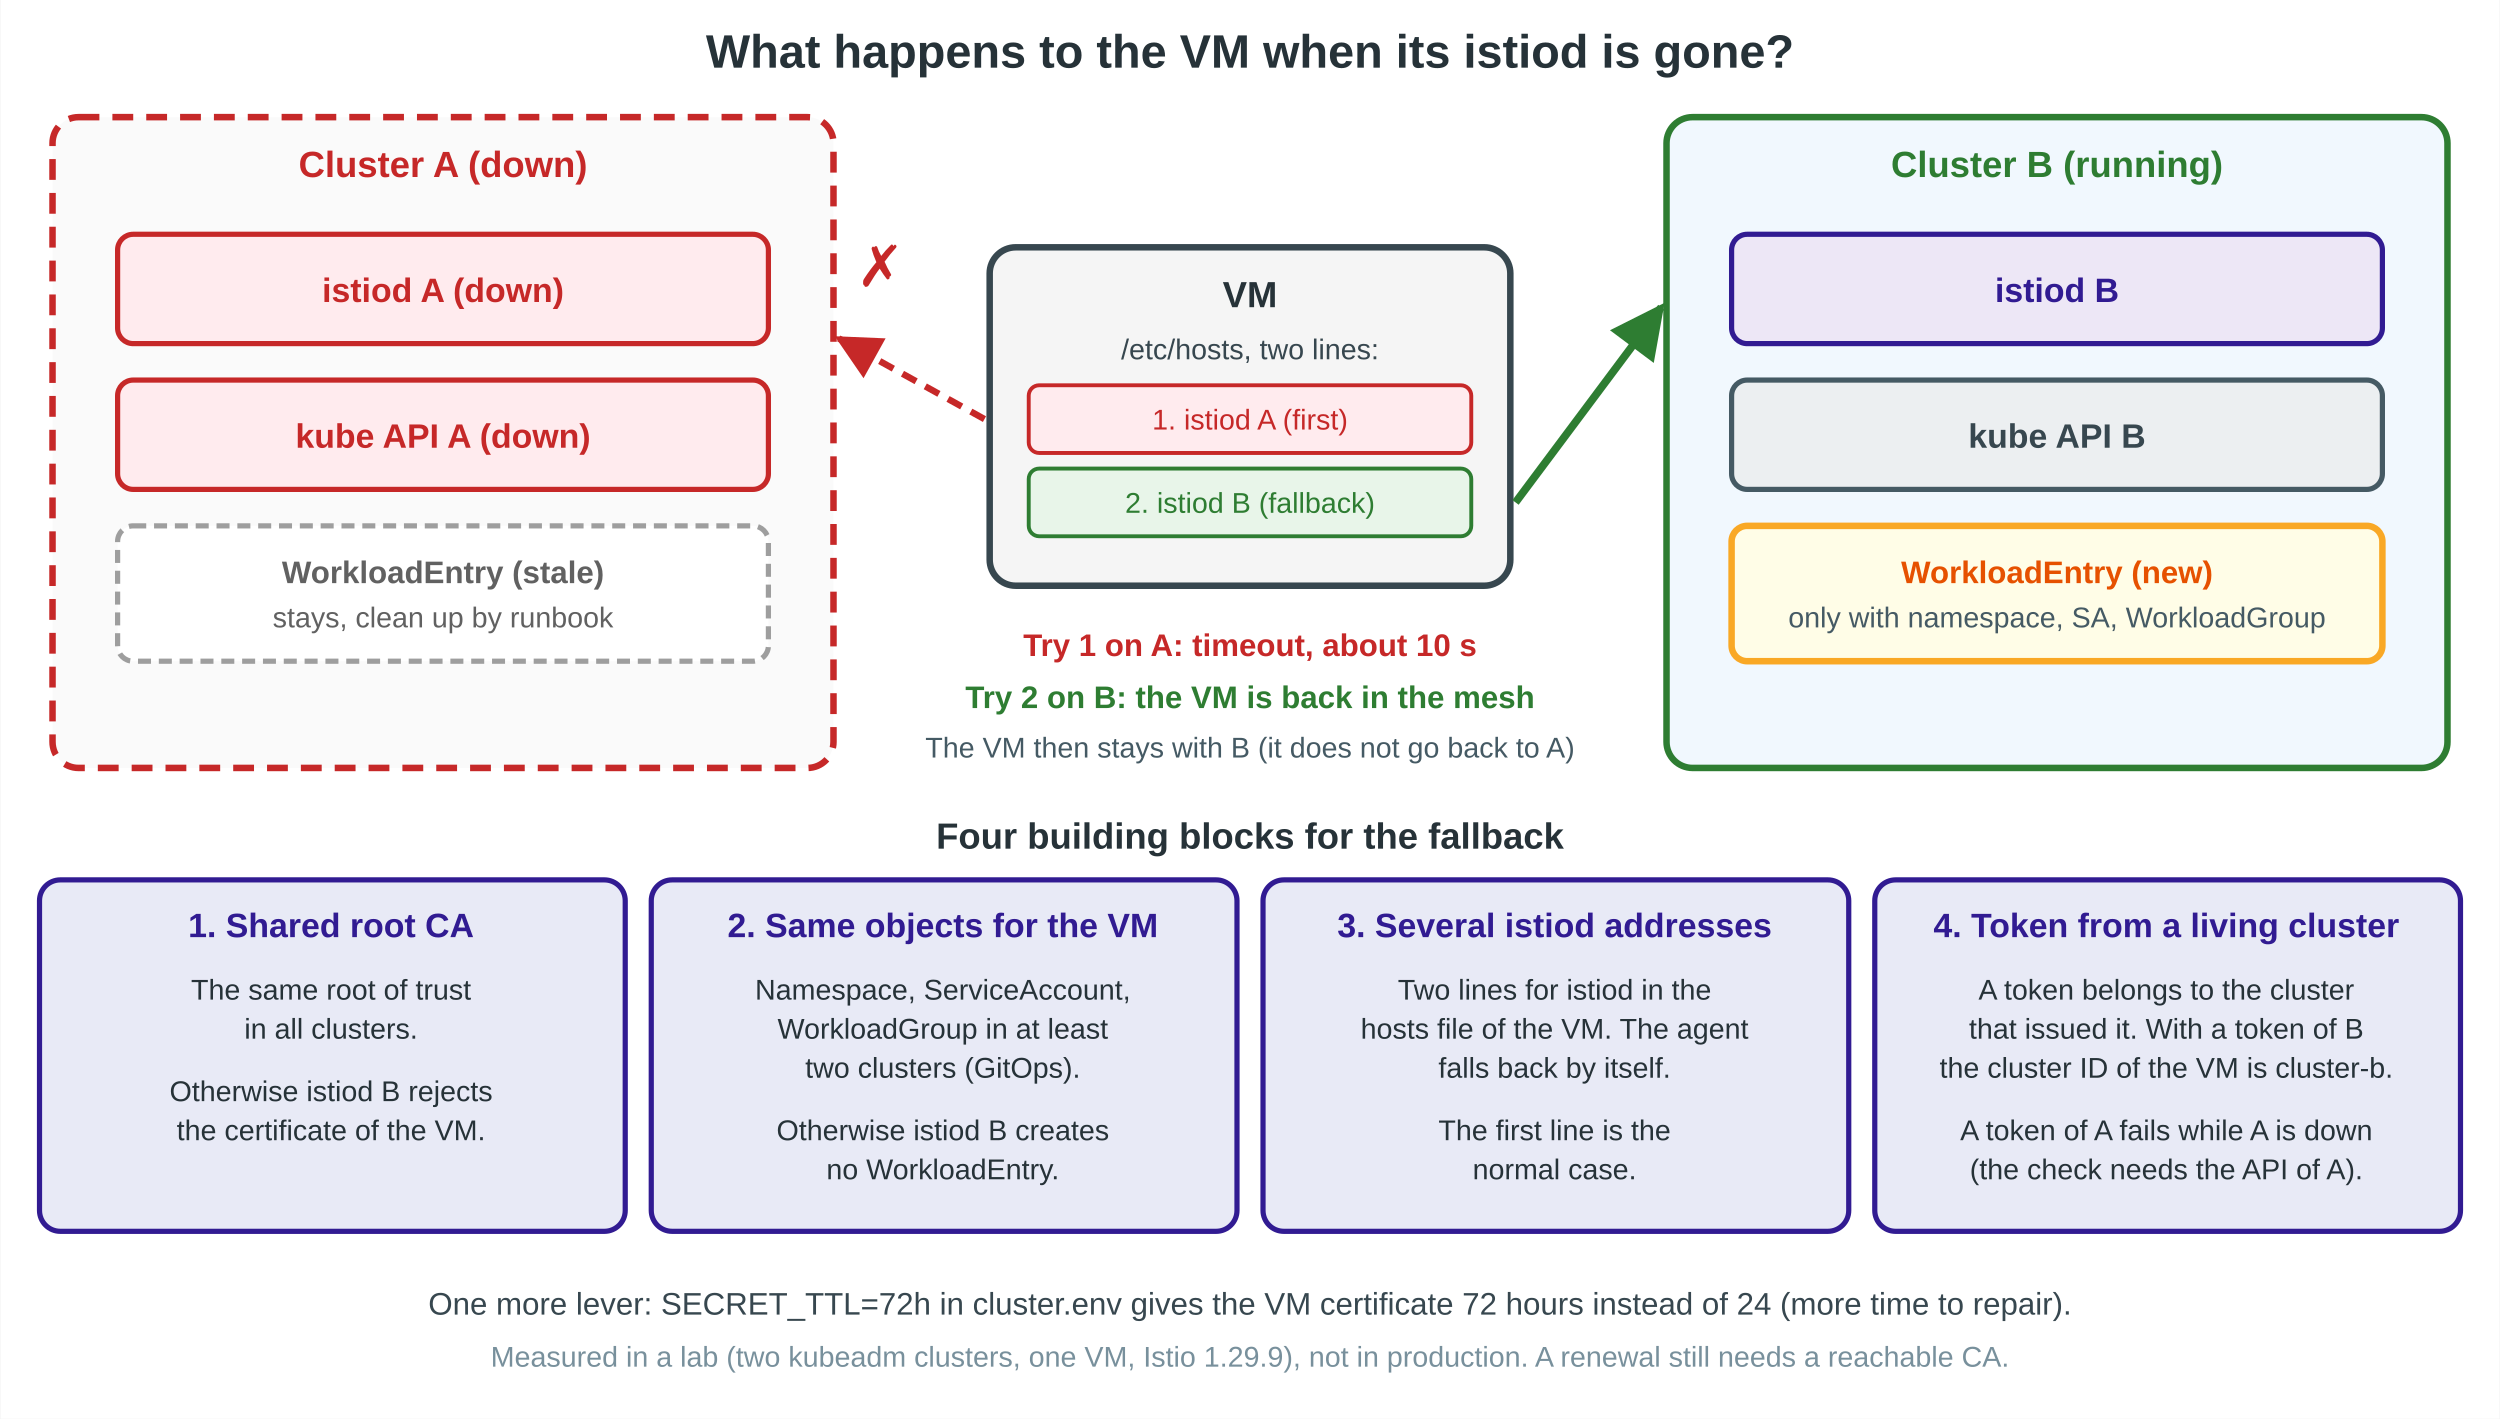
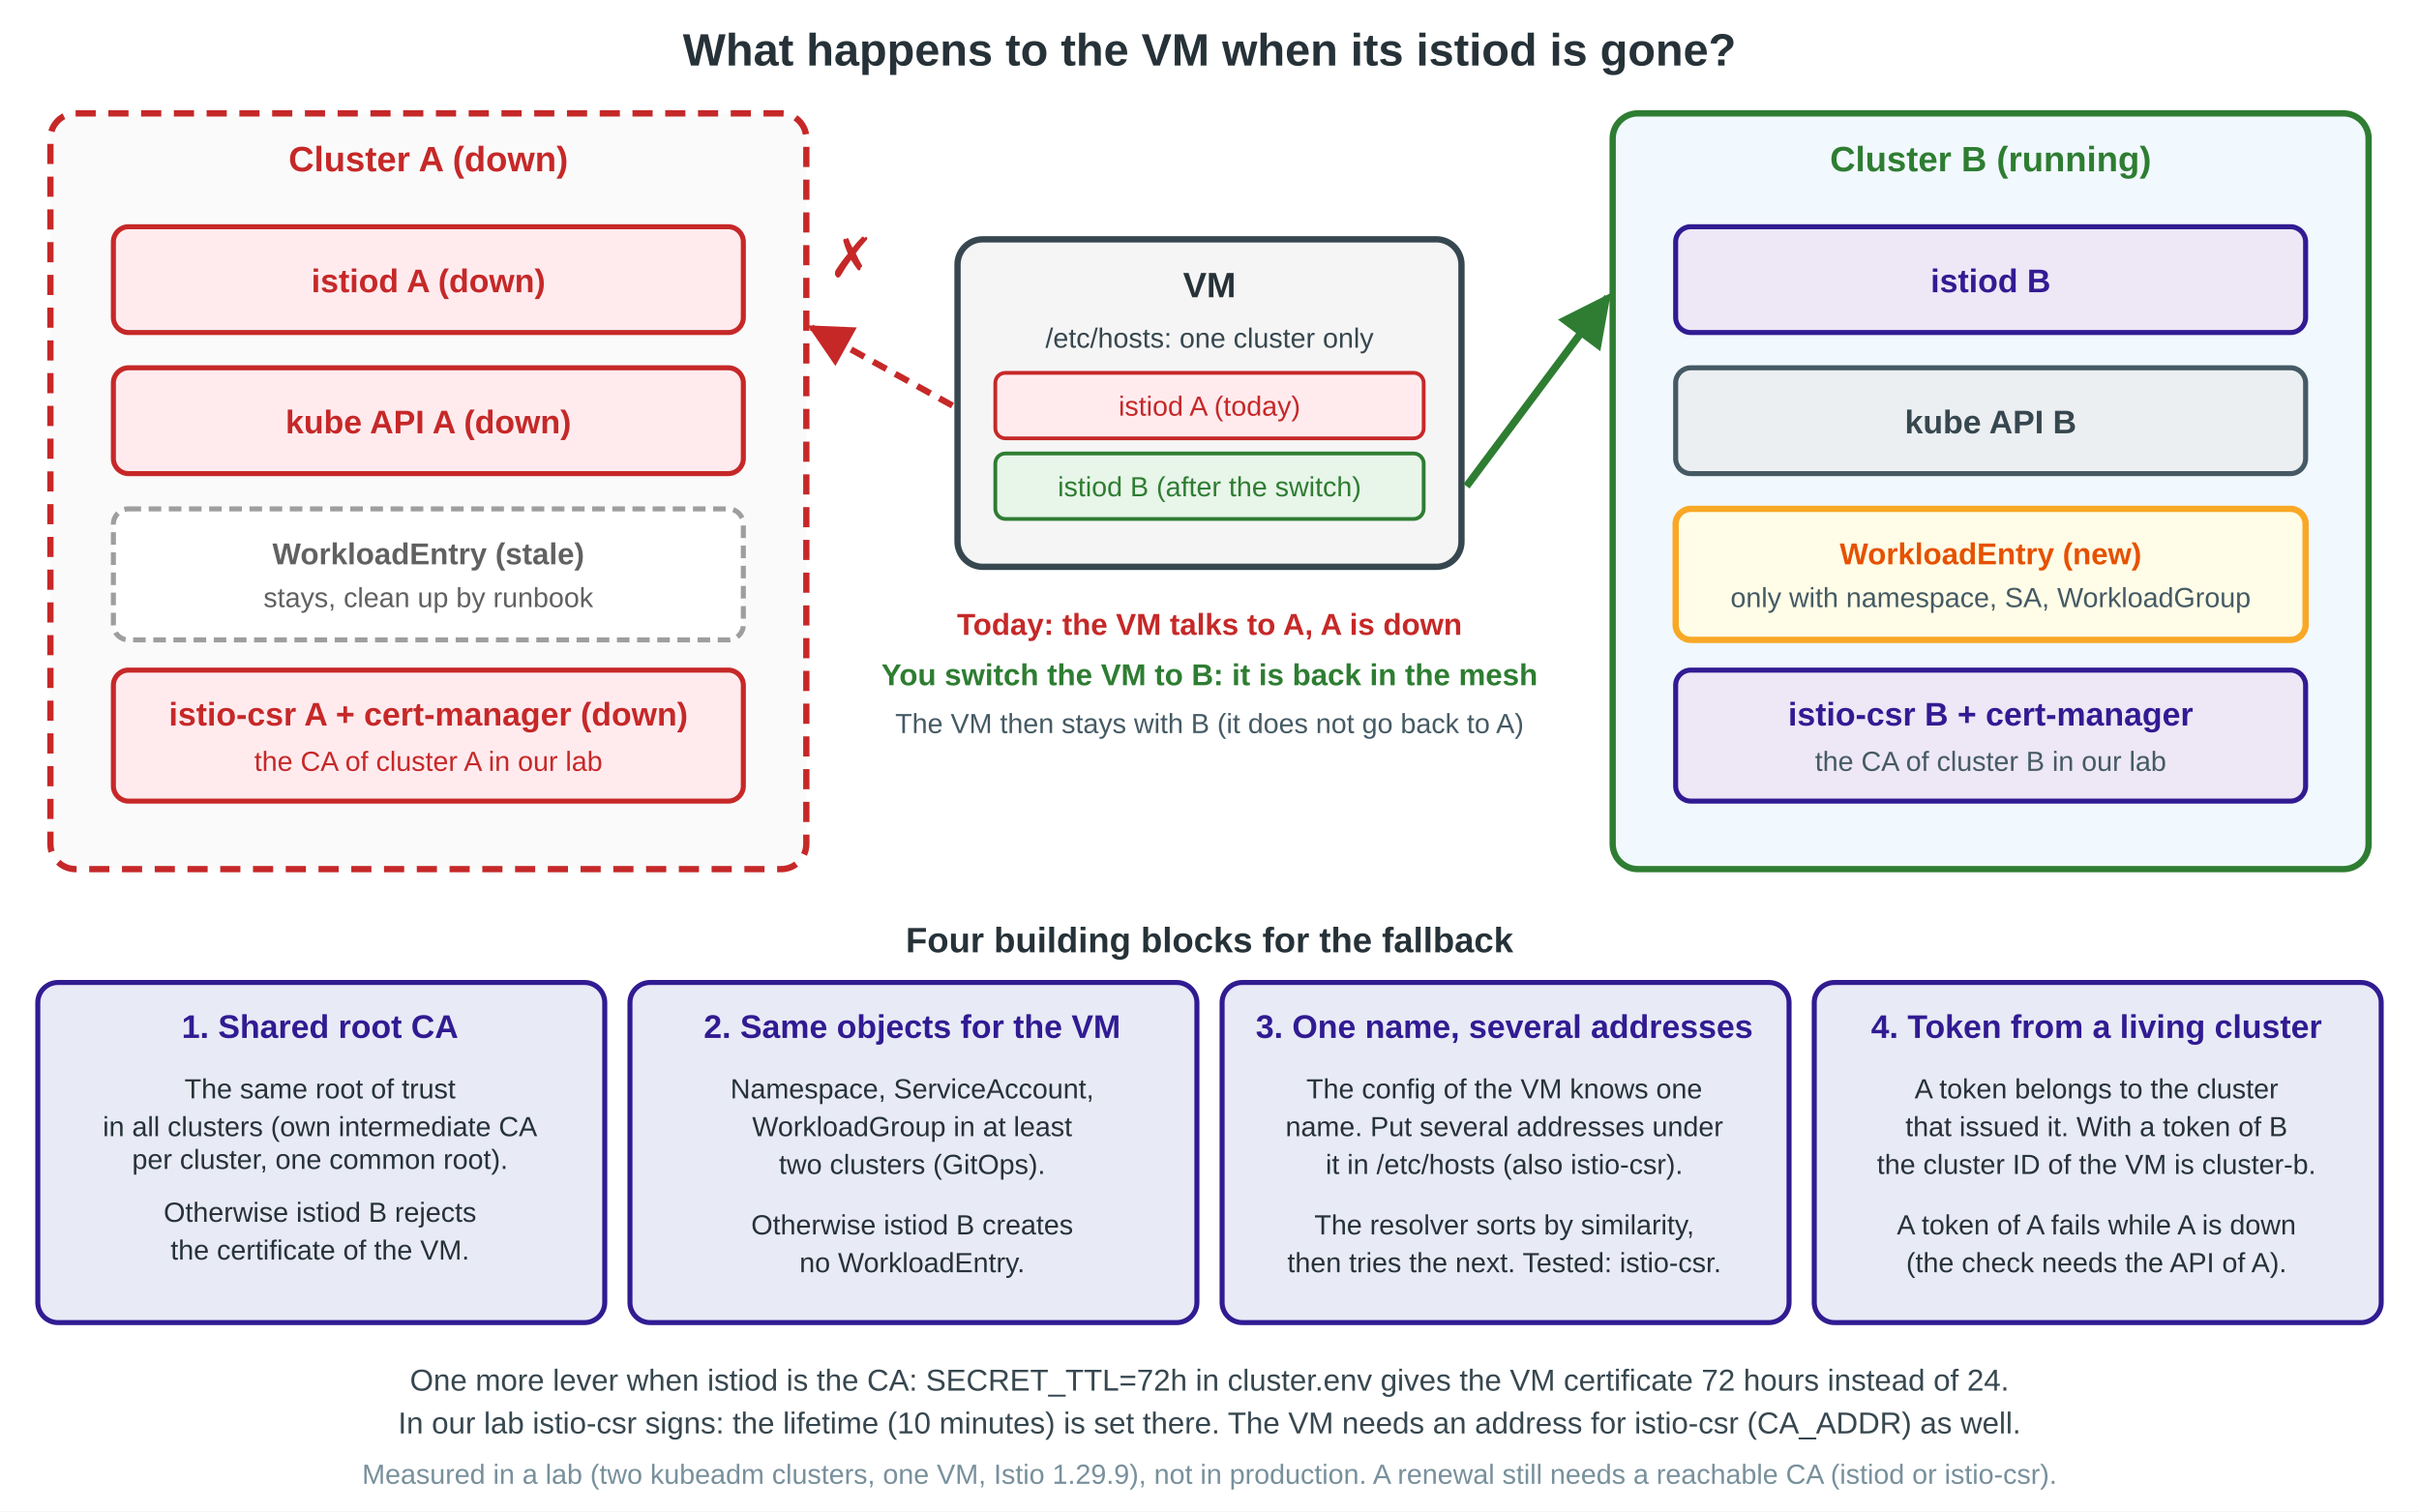
- <svg xmlns="http://www.w3.org/2000/svg" viewBox="0 0 960 545" width="1200" height="681" font-family="Segoe UI, Arial, sans-serif">
+ <svg xmlns="http://www.w3.org/2000/svg" viewBox="0 0 960 600" width="1200" height="750" font-family="Segoe UI, Arial, sans-serif">
  <defs>
    <marker id="g" viewBox="0 0 10 10" refX="9" refY="5" markerWidth="7" markerHeight="7" orient="auto-start-reverse">
      <path d="M0 0L10 5L0 10z" fill="#2e7d32" />
    </marker>
    <marker id="r" viewBox="0 0 10 10" refX="9" refY="5" markerWidth="7" markerHeight="7" orient="auto-start-reverse">
      <path d="M0 0L10 5L0 10z" fill="#c62828" />
    </marker>
  </defs>
-   <rect width="960" height="545" fill="#ffffff" />
+   <rect width="960" height="600" fill="#ffffff" />
  <text x="480" y="26" text-anchor="middle" font-size="18" font-weight="bold" fill="#263238">What happens to the VM when its istiod is gone?</text>
-   <rect x="20" y="45" width="300" height="250" rx="10" fill="#fafafa" stroke="#c62828" stroke-width="2.5" stroke-dasharray="8 5" />
+   <rect x="20" y="45" width="300" height="300" rx="10" fill="#fafafa" stroke="#c62828" stroke-width="2.5" stroke-dasharray="8 5" />
  <text x="170" y="68" text-anchor="middle" font-size="14" font-weight="bold" fill="#c62828">Cluster A (down)</text>
  <rect x="45" y="90" width="250" height="42" rx="6" fill="#ffebee" stroke="#c62828" stroke-width="2" />
  <text x="170" y="116" text-anchor="middle" font-size="13" font-weight="bold" fill="#c62828">istiod A (down)</text>
  <rect x="45" y="146" width="250" height="42" rx="6" fill="#ffebee" stroke="#c62828" stroke-width="2" />
  <text x="170" y="172" text-anchor="middle" font-size="13" font-weight="bold" fill="#c62828">kube API A (down)</text>
  <rect x="45" y="202" width="250" height="52" rx="6" fill="#ffffff" stroke="#9e9e9e" stroke-width="2" stroke-dasharray="5 3" />
  <text x="170" y="224" text-anchor="middle" font-size="12" font-weight="bold" fill="#616161">WorkloadEntry (stale)</text>
  <text x="170" y="241" text-anchor="middle" font-size="11" fill="#616161">stays, clean up by runbook</text>
-   <rect x="640" y="45" width="300" height="250" rx="10" fill="#f1f8fe" stroke="#2e7d32" stroke-width="2.5" />
+   <rect x="45" y="266" width="250" height="52" rx="6" fill="#ffebee" stroke="#c62828" stroke-width="2" />
+   <text x="170" y="288" text-anchor="middle" font-size="13" font-weight="bold" fill="#c62828">istio-csr A + cert-manager (down)</text>
+   <text x="170" y="306" text-anchor="middle" font-size="11" fill="#c62828">the CA of cluster A in our lab</text>
+   <rect x="640" y="45" width="300" height="300" rx="10" fill="#f1f8fe" stroke="#2e7d32" stroke-width="2.5" />
  <text x="790" y="68" text-anchor="middle" font-size="14" font-weight="bold" fill="#2e7d32">Cluster B (running)</text>
  <rect x="665" y="90" width="250" height="42" rx="6" fill="#ede7f6" stroke="#311b92" stroke-width="2" />
  <text x="790" y="116" text-anchor="middle" font-size="13" font-weight="bold" fill="#311b92">istiod B</text>
  <rect x="665" y="146" width="250" height="42" rx="6" fill="#eceff1" stroke="#455a64" stroke-width="2" />
  <text x="790" y="172" text-anchor="middle" font-size="13" font-weight="bold" fill="#37474f">kube API B</text>
  <rect x="665" y="202" width="250" height="52" rx="6" fill="#fffde7" stroke="#f9a825" stroke-width="2.5" />
  <text x="790" y="224" text-anchor="middle" font-size="12" font-weight="bold" fill="#e65100">WorkloadEntry (new)</text>
  <text x="790" y="241" text-anchor="middle" font-size="11" fill="#455a64">only with namespace, SA, WorkloadGroup</text>
+   <rect x="665" y="266" width="250" height="52" rx="6" fill="#ede7f6" stroke="#311b92" stroke-width="2" />
+   <text x="790" y="288" text-anchor="middle" font-size="13" font-weight="bold" fill="#311b92">istio-csr B + cert-manager</text>
+   <text x="790" y="306" text-anchor="middle" font-size="11" fill="#455a64">the CA of cluster B in our lab</text>
  <rect x="380" y="95" width="200" height="130" rx="10" fill="#f5f5f5" stroke="#37474f" stroke-width="2.5" />
  <text x="480" y="118" text-anchor="middle" font-size="14" font-weight="bold" fill="#263238">VM</text>
-   <text x="480" y="138" text-anchor="middle" font-size="11" fill="#37474f">/etc/hosts, two lines:</text>
+   <text x="480" y="138" text-anchor="middle" font-size="11" fill="#37474f">/etc/hosts: one cluster only</text>
  <rect x="395" y="148" width="170" height="26" rx="4" fill="#ffebee" stroke="#c62828" stroke-width="1.5" />
-   <text x="480" y="165" text-anchor="middle" font-size="11" fill="#c62828">1. istiod A (first)</text>
+   <text x="480" y="165" text-anchor="middle" font-size="11" fill="#c62828">istiod A (today)</text>
  <rect x="395" y="180" width="170" height="26" rx="4" fill="#e8f5e9" stroke="#2e7d32" stroke-width="1.5" />
-   <text x="480" y="197" text-anchor="middle" font-size="11" fill="#2e7d32">2. istiod B (fallback)</text>
+   <text x="480" y="197" text-anchor="middle" font-size="11" fill="#2e7d32">istiod B (after the switch)</text>
  <line x1="378" y1="161" x2="322" y2="130" stroke="#c62828" stroke-width="2.5" stroke-dasharray="6 4" marker-end="url(#r)" />
  <text x="338" y="110" text-anchor="middle" font-size="22" font-weight="bold" fill="#c62828">✗</text>
  <line x1="582" y1="193" x2="638" y2="118" stroke="#2e7d32" stroke-width="3" marker-end="url(#g)" />
-   <text x="480" y="252" text-anchor="middle" font-size="12" font-weight="bold" fill="#c62828">Try 1 on A: timeout, about 10 s</text>
-   <text x="480" y="272" text-anchor="middle" font-size="12" font-weight="bold" fill="#2e7d32">Try 2 on B: the VM is back in the mesh</text>
+   <text x="480" y="252" text-anchor="middle" font-size="12" font-weight="bold" fill="#c62828">Today: the VM talks to A, A is down</text>
+   <text x="480" y="272" text-anchor="middle" font-size="12" font-weight="bold" fill="#2e7d32">You switch the VM to B: it is back in the mesh</text>
  <text x="480" y="291" text-anchor="middle" font-size="11" fill="#455a64">The VM then stays with B (it does not go back to A)</text>
-   <text x="480" y="326" text-anchor="middle" font-size="14" font-weight="bold" fill="#263238">Four building blocks for the fallback</text>
-   <rect x="15" y="338" width="225" height="135" rx="8" fill="#e8eaf6" stroke="#311b92" stroke-width="2" />
-   <text x="127" y="360" text-anchor="middle" font-size="13" font-weight="bold" fill="#311b92">1. Shared root CA</text>
-   <text x="127" y="384" text-anchor="middle" font-size="11" fill="#263238">The same root of trust</text>
-   <text x="127" y="399" text-anchor="middle" font-size="11" fill="#263238">in all clusters.</text>
-   <text x="127" y="423" text-anchor="middle" font-size="11" fill="#263238">Otherwise istiod B rejects</text>
-   <text x="127" y="438" text-anchor="middle" font-size="11" fill="#263238">the certificate of the VM.</text>
-   <rect x="250" y="338" width="225" height="135" rx="8" fill="#e8eaf6" stroke="#311b92" stroke-width="2" />
-   <text x="362" y="360" text-anchor="middle" font-size="13" font-weight="bold" fill="#311b92">2. Same objects for the VM</text>
-   <text x="362" y="384" text-anchor="middle" font-size="11" fill="#263238">Namespace, ServiceAccount,</text>
-   <text x="362" y="399" text-anchor="middle" font-size="11" fill="#263238">WorkloadGroup in at least</text>
-   <text x="362" y="414" text-anchor="middle" font-size="11" fill="#263238">two clusters (GitOps).</text>
-   <text x="362" y="438" text-anchor="middle" font-size="11" fill="#263238">Otherwise istiod B creates</text>
-   <text x="362" y="453" text-anchor="middle" font-size="11" fill="#263238">no WorkloadEntry.</text>
-   <rect x="485" y="338" width="225" height="135" rx="8" fill="#e8eaf6" stroke="#311b92" stroke-width="2" />
-   <text x="597" y="360" text-anchor="middle" font-size="13" font-weight="bold" fill="#311b92">3. Several istiod addresses</text>
-   <text x="597" y="384" text-anchor="middle" font-size="11" fill="#263238">Two lines for istiod in the</text>
-   <text x="597" y="399" text-anchor="middle" font-size="11" fill="#263238">hosts file of the VM. The agent</text>
-   <text x="597" y="414" text-anchor="middle" font-size="11" fill="#263238">falls back by itself.</text>
-   <text x="597" y="438" text-anchor="middle" font-size="11" fill="#263238">The first line is the</text>
-   <text x="597" y="453" text-anchor="middle" font-size="11" fill="#263238">normal case.</text>
-   <rect x="720" y="338" width="225" height="135" rx="8" fill="#e8eaf6" stroke="#311b92" stroke-width="2" />
-   <text x="832" y="360" text-anchor="middle" font-size="13" font-weight="bold" fill="#311b92">4. Token from a living cluster</text>
-   <text x="832" y="384" text-anchor="middle" font-size="11" fill="#263238">A token belongs to the cluster</text>
-   <text x="832" y="399" text-anchor="middle" font-size="11" fill="#263238">that issued it. With a token of B</text>
-   <text x="832" y="414" text-anchor="middle" font-size="11" fill="#263238">the cluster ID of the VM is cluster-b.</text>
-   <text x="832" y="438" text-anchor="middle" font-size="11" fill="#263238">A token of A fails while A is down</text>
-   <text x="832" y="453" text-anchor="middle" font-size="11" fill="#263238">(the check needs the API of A).</text>
-   <text x="480" y="505" text-anchor="middle" font-size="12" fill="#37474f">One more lever: SECRET_TTL=72h in cluster.env gives the VM certificate 72 hours instead of 24 (more time to repair).</text>
-   <text x="480" y="525" text-anchor="middle" font-size="11" fill="#78909c">Measured in a lab (two kubeadm clusters, one VM, Istio 1.29.9), not in production. A renewal still needs a reachable CA.</text>
+   <g transform="translate(0,52)">
+     <text x="480" y="326" text-anchor="middle" font-size="14" font-weight="bold" fill="#263238">Four building blocks for the fallback</text>
+     <rect x="15" y="338" width="225" height="135" rx="8" fill="#e8eaf6" stroke="#311b92" stroke-width="2" />
+     <text x="127" y="360" text-anchor="middle" font-size="13" font-weight="bold" fill="#311b92">1. Shared root CA</text>
+     <text x="127" y="384" text-anchor="middle" font-size="11" fill="#263238">The same root of trust</text>
+     <text x="127" y="399" text-anchor="middle" font-size="11" fill="#263238">in all clusters (own intermediate CA</text>
+     <text x="127" y="412" text-anchor="middle" font-size="11" fill="#263238">per cluster, one common root).</text>
+     <text x="127" y="433" text-anchor="middle" font-size="11" fill="#263238">Otherwise istiod B rejects</text>
+     <text x="127" y="448" text-anchor="middle" font-size="11" fill="#263238">the certificate of the VM.</text>
+     <rect x="250" y="338" width="225" height="135" rx="8" fill="#e8eaf6" stroke="#311b92" stroke-width="2" />
+     <text x="362" y="360" text-anchor="middle" font-size="13" font-weight="bold" fill="#311b92">2. Same objects for the VM</text>
+     <text x="362" y="384" text-anchor="middle" font-size="11" fill="#263238">Namespace, ServiceAccount,</text>
+     <text x="362" y="399" text-anchor="middle" font-size="11" fill="#263238">WorkloadGroup in at least</text>
+     <text x="362" y="414" text-anchor="middle" font-size="11" fill="#263238">two clusters (GitOps).</text>
+     <text x="362" y="438" text-anchor="middle" font-size="11" fill="#263238">Otherwise istiod B creates</text>
+     <text x="362" y="453" text-anchor="middle" font-size="11" fill="#263238">no WorkloadEntry.</text>
+     <rect x="485" y="338" width="225" height="135" rx="8" fill="#e8eaf6" stroke="#311b92" stroke-width="2" />
+     <text x="597" y="360" text-anchor="middle" font-size="13" font-weight="bold" fill="#311b92">3. One name, several addresses</text>
+     <text x="597" y="384" text-anchor="middle" font-size="11" fill="#263238">The config of the VM knows one</text>
+     <text x="597" y="399" text-anchor="middle" font-size="11" fill="#263238">name. Put several addresses under</text>
+     <text x="597" y="414" text-anchor="middle" font-size="11" fill="#263238">it in /etc/hosts (also istio-csr).</text>
+     <text x="597" y="438" text-anchor="middle" font-size="11" fill="#263238">The resolver sorts by similarity,</text>
+     <text x="597" y="453" text-anchor="middle" font-size="11" fill="#263238">then tries the next. Tested: istio-csr.</text>
+     <rect x="720" y="338" width="225" height="135" rx="8" fill="#e8eaf6" stroke="#311b92" stroke-width="2" />
+     <text x="832" y="360" text-anchor="middle" font-size="13" font-weight="bold" fill="#311b92">4. Token from a living cluster</text>
+     <text x="832" y="384" text-anchor="middle" font-size="11" fill="#263238">A token belongs to the cluster</text>
+     <text x="832" y="399" text-anchor="middle" font-size="11" fill="#263238">that issued it. With a token of B</text>
+     <text x="832" y="414" text-anchor="middle" font-size="11" fill="#263238">the cluster ID of the VM is cluster-b.</text>
+     <text x="832" y="438" text-anchor="middle" font-size="11" fill="#263238">A token of A fails while A is down</text>
+     <text x="832" y="453" text-anchor="middle" font-size="11" fill="#263238">(the check needs the API of A).</text>
+     <text x="480" y="500" text-anchor="middle" font-size="12" fill="#37474f">One more lever when istiod is the CA: SECRET_TTL=72h in cluster.env gives the VM certificate 72 hours instead of 24.</text>
+     <text x="480" y="517" text-anchor="middle" font-size="12" fill="#37474f">In our lab istio-csr signs: the lifetime (10 minutes) is set there. The VM needs an address for istio-csr (CA_ADDR) as well.</text>
+     <text x="480" y="537" text-anchor="middle" font-size="11" fill="#78909c">Measured in a lab (two kubeadm clusters, one VM, Istio 1.29.9), not in production. A renewal still needs a reachable CA (istiod or istio-csr).</text>
+   </g>
</svg>
